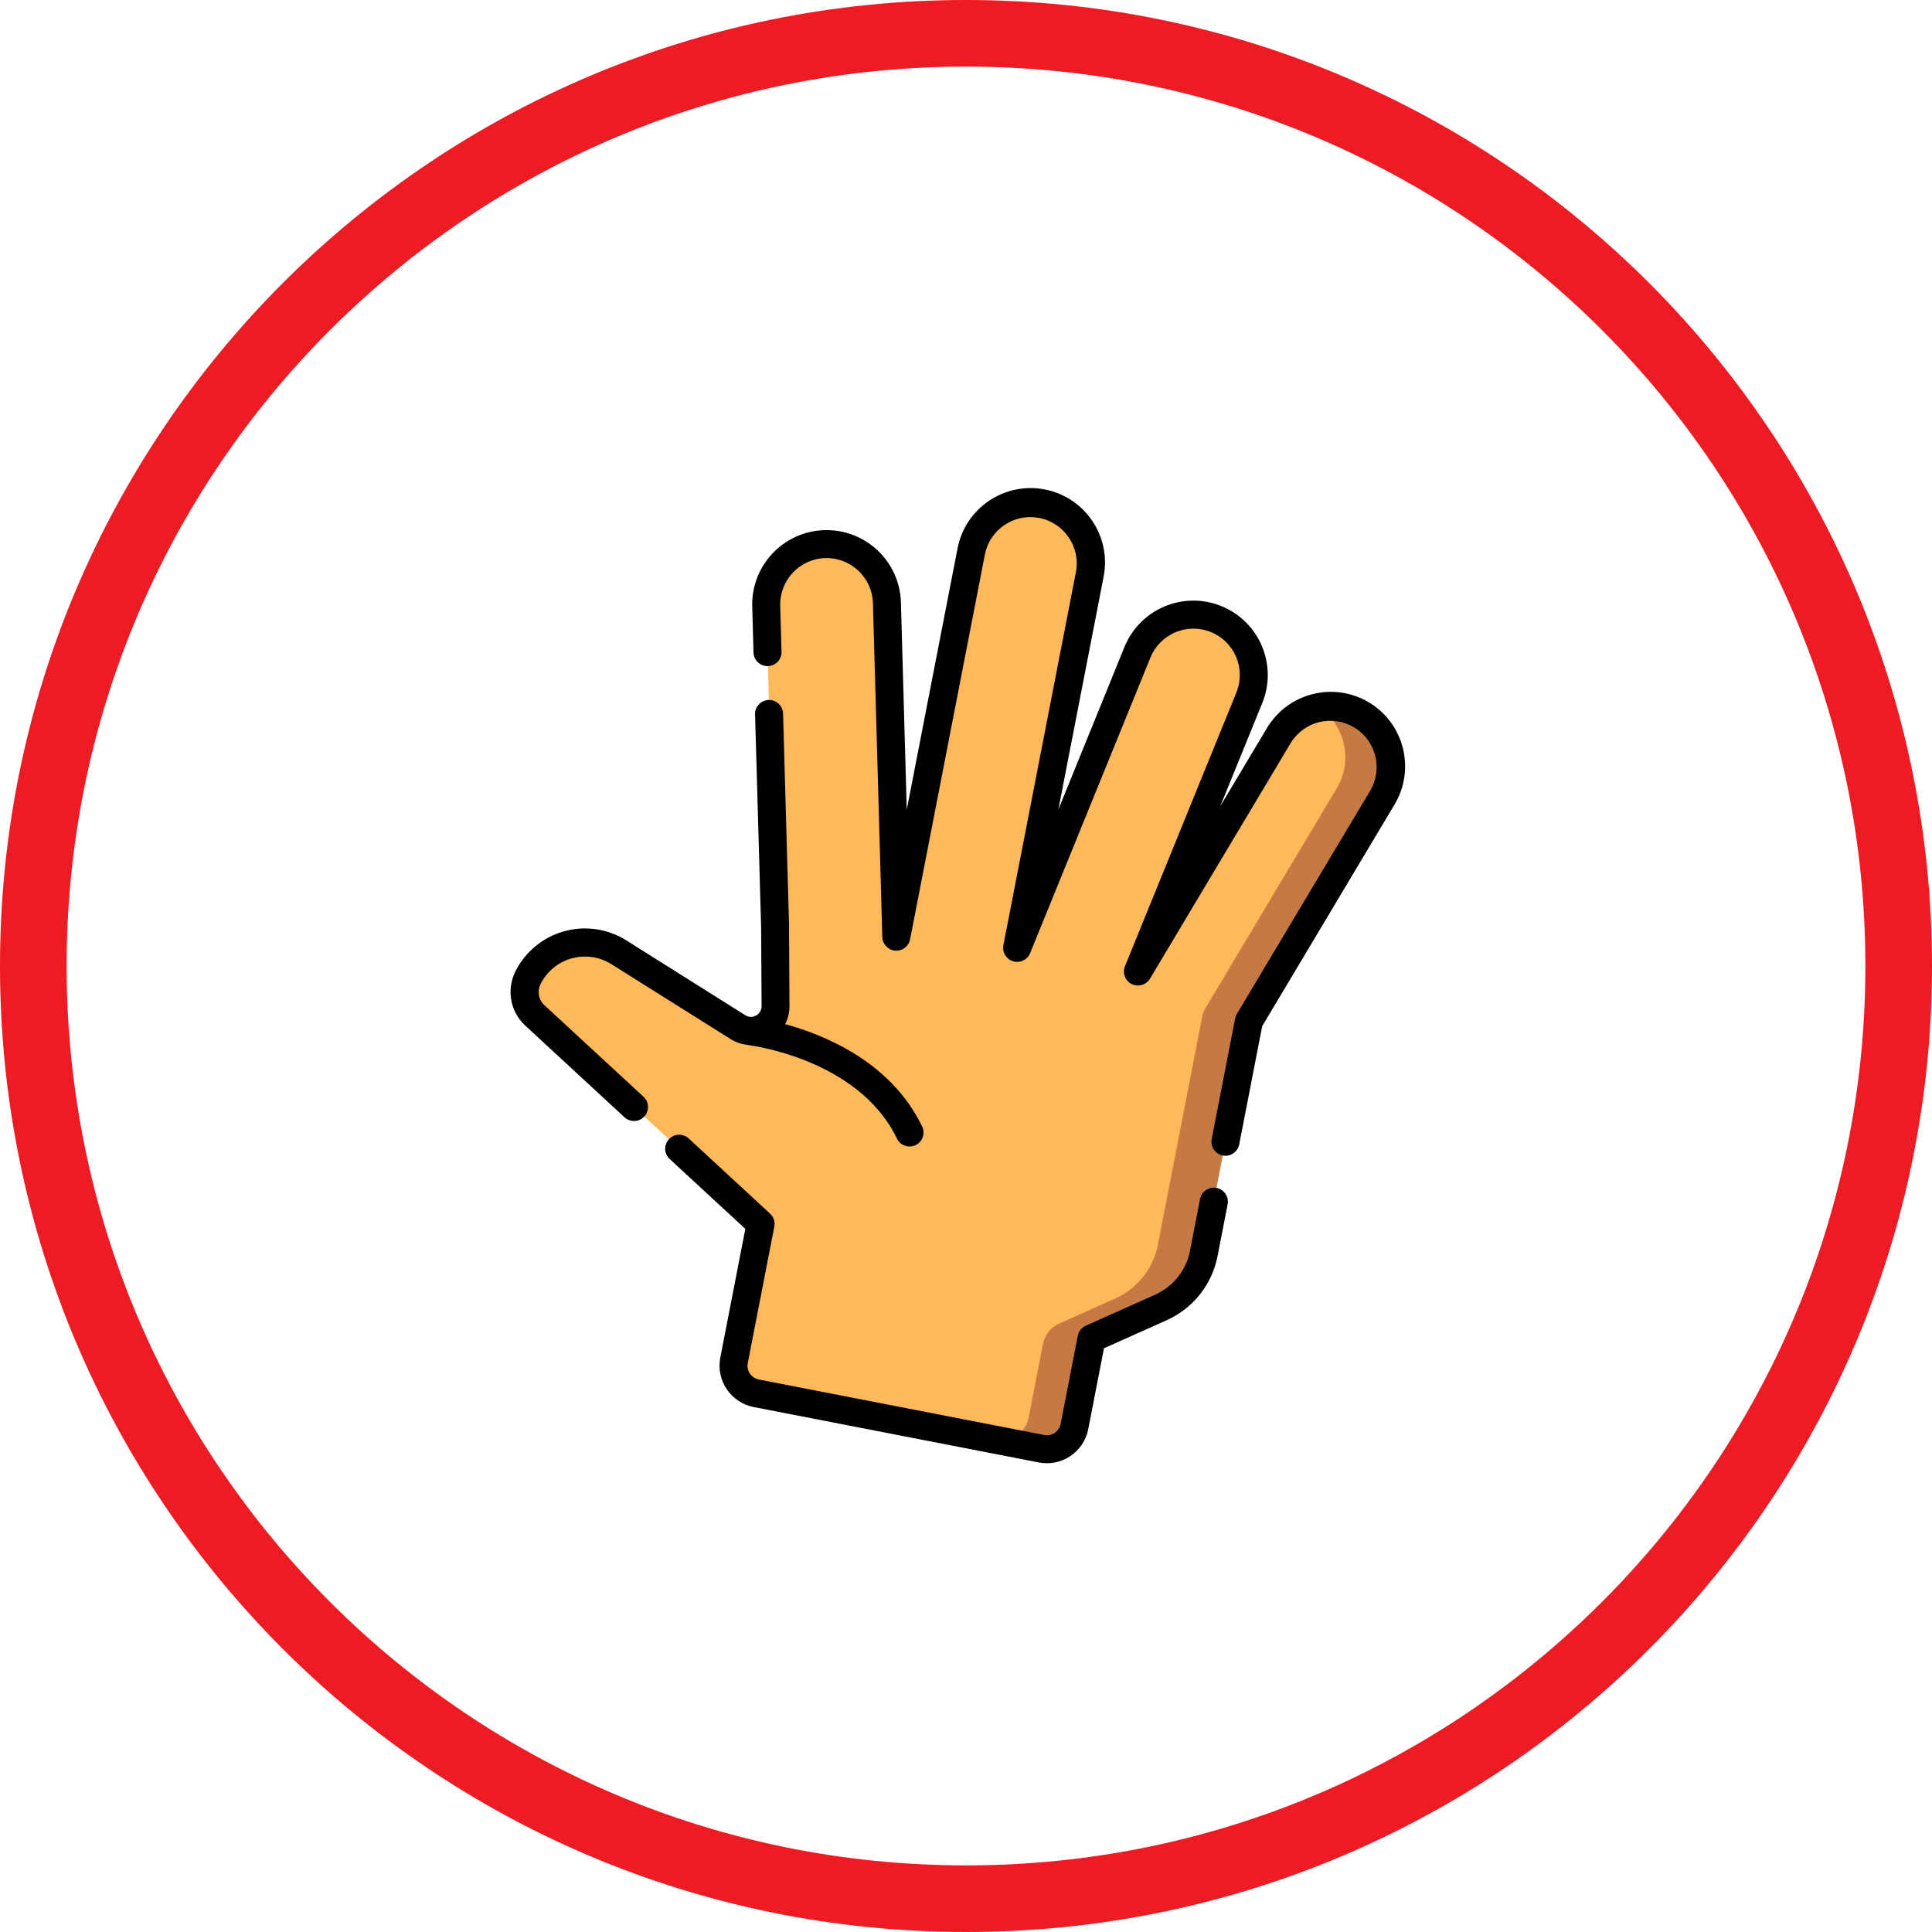
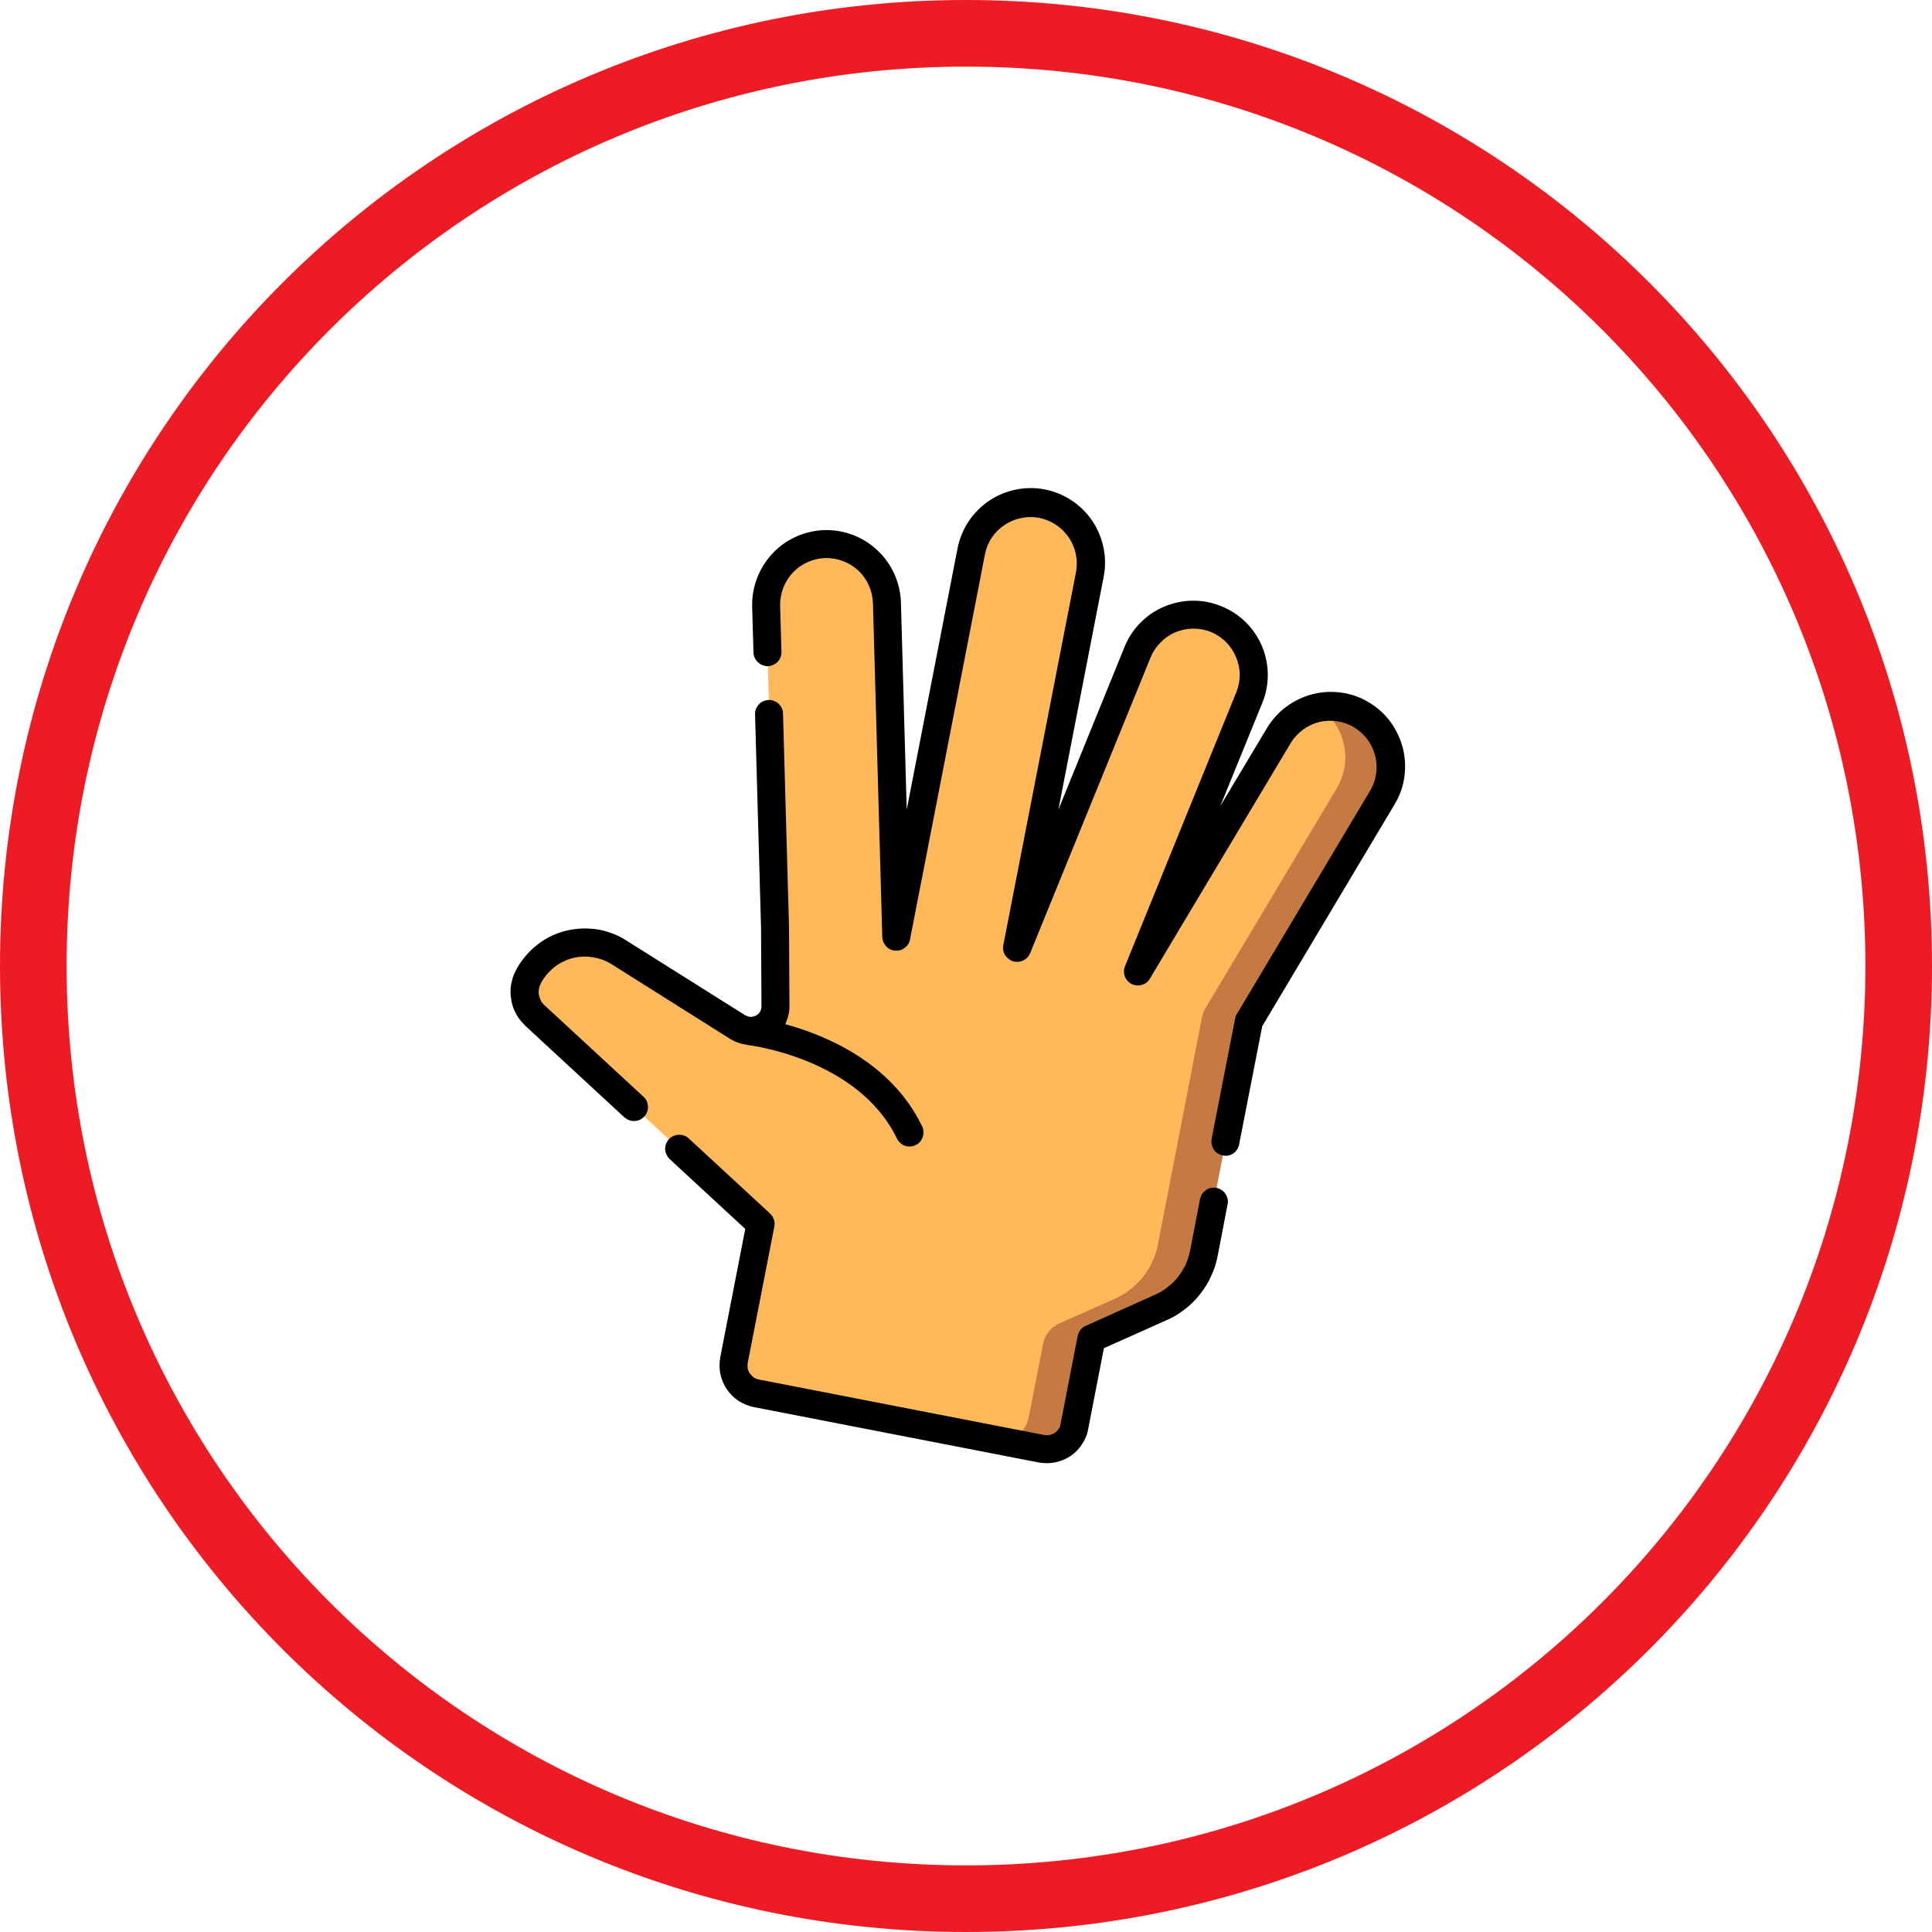
- <svg xmlns="http://www.w3.org/2000/svg" id="say_hi" data-name="say hi" width="87" height="87" viewBox="0 0 87 87">
-   <g id="crusel" transform="translate(-570 -365)">
-     <g id="Ellipse_1" data-name="Ellipse 1" transform="translate(570 365)" fill="none" stroke="#ed1b24" stroke-width="3">
-       <circle cx="43.5" cy="43.5" r="43.5" stroke="none" />
-       <circle cx="43.5" cy="43.5" r="42" fill="none" />
+ <svg xmlns="http://www.w3.org/2000/svg" viewBox="0 0 87 87" width="87" height="87">
+   <style>
+ 		tspan { white-space:pre }
+ 		.shp0 { fill: none } 
+ 		.shp1 { fill: none;stroke: #ed1b24;stroke-width: 3 } 
+ 		.shp2 { fill: #ffb95a } 
+ 		.shp3 { fill: #c57a44 } 
+ 		.shp4 { fill: #000000 } 
+ 	</style>
+   <g id="crusel">
+     <g id="Ellipse_1">
+       <path id="Layer" class="shp0" d="M43.5 87C19.44 87 0 67.56 0 43.5C0 19.44 19.44 0 43.5 0C67.56 0 87 19.44 87 43.5C87 67.56 67.56 87 43.5 87Z" />
+       <path id="Layer" class="shp1" d="M43.5 85.5C20.27 85.5 1.5 66.73 1.5 43.5C1.5 20.27 20.27 1.5 43.5 1.5C66.73 1.5 85.5 20.27 85.5 43.5C85.5 66.73 66.73 85.5 43.5 85.5Z" />
    </g>
-     <g id="hand" transform="translate(566.767 377.268) rotate(11)">
-       <g id="Group_13" data-name="Group 13" transform="translate(32.525 0.631)">
-         <path id="Path_8" data-name="Path 8" d="M74.033,14.255a2.745,2.745,0,0,0-1.974-.118,2.711,2.711,0,0,0-1.506,1.584L66.347,27.381l2.574-13.06a2.718,2.718,0,1,0-5.334-1.051l-2.778,14.1V10.218a2.718,2.718,0,0,0-5.437,0v17.7L52.086,13.235a2.718,2.718,0,1,0-5.306,1.187l3.154,14.1.7,3.5a1.109,1.109,0,0,1-1.487,1.251l-5.932-2.294a2.867,2.867,0,0,0-3.766,1.911,1.442,1.442,0,0,0,.591,1.59l11.8,7.3v6.263A1.262,1.262,0,0,0,53.1,49.3H64.092l1.934-.168a1.129,1.129,0,0,0,1.262-1.093V44l2.8-1.966a3.363,3.363,0,0,0,1.429-2.751V28.614L75.5,17.567A2.457,2.457,0,0,0,74.033,14.255Z" transform="translate(-39.394 -7.5)" fill="#ffb95a" />
-         <g id="Group_12" data-name="Group 12" transform="translate(24.698 6.425)">
-           <path id="Path_9" data-name="Path 9" d="M342.988,84.057a2.709,2.709,0,0,0-1.973.05,2.718,2.718,0,0,1,1.505,3.429l-3.911,10.839a1.261,1.261,0,0,0-.075.428v10.444A3.363,3.363,0,0,1,337.105,112l-2.261,1.589a1.262,1.262,0,0,0-.536,1.032v3.388a1.262,1.262,0,0,1-1.262,1.262h2.1a1.262,1.262,0,0,0,1.262-1.262v-4.043l2.8-1.966a3.363,3.363,0,0,0,1.429-2.751V98.584l3.986-11.047a2.718,2.718,0,0,0-1.635-3.48Z" transform="translate(-333.047 -83.895)" fill="#c57a44" />
+     <g id="hand">
+       <g id="Group_13">
+         <path id="Path_8" class="shp2" d="M61.29 32.33C61.15 32.24 61 32.15 60.85 32.08C60.7 32.01 60.54 31.95 60.38 31.91C60.21 31.87 60.05 31.84 59.88 31.83C59.71 31.82 59.54 31.82 59.37 31.84C59.19 31.88 59.01 31.94 58.84 32.01C58.67 32.09 58.5 32.18 58.35 32.29C58.2 32.4 58.05 32.52 57.93 32.66C57.8 32.8 57.69 32.95 57.59 33.11L51.24 43.75L56.26 31.42C56.53 30.76 56.52 30.01 56.24 29.34C55.96 28.68 55.43 28.15 54.76 27.88C54.1 27.61 53.35 27.61 52.68 27.89C52.02 28.17 51.49 28.71 51.22 29.37L45.8 42.68L49.08 25.85C49.21 25.14 49.06 24.41 48.66 23.81C48.26 23.21 47.63 22.8 46.93 22.66C46.22 22.52 45.49 22.67 44.89 23.08C44.29 23.48 43.88 24.1 43.74 24.81L40.36 42.19L39.94 27.14C39.92 26.42 39.61 25.74 39.09 25.25C38.56 24.75 37.87 24.48 37.14 24.5C36.42 24.52 35.74 24.83 35.25 25.35C34.75 25.88 34.48 26.58 34.5 27.3L34.91 41.74L34.93 45.31C34.93 45.51 34.88 45.7 34.78 45.87C34.68 46.05 34.53 46.19 34.36 46.28C34.18 46.38 33.99 46.43 33.79 46.42C33.59 46.42 33.4 46.36 33.23 46.25L27.84 42.87C27.51 42.66 27.13 42.53 26.74 42.47C26.34 42.42 25.94 42.45 25.56 42.56C25.18 42.67 24.82 42.85 24.52 43.11C24.21 43.36 23.96 43.67 23.78 44.03C23.72 44.16 23.67 44.31 23.65 44.46C23.62 44.61 23.62 44.76 23.65 44.91C23.67 45.06 23.72 45.2 23.79 45.34C23.86 45.47 23.95 45.59 24.06 45.7L34.25 55.12L33.06 61.27C33.02 61.43 33.03 61.6 33.06 61.76C33.09 61.92 33.16 62.07 33.25 62.21C33.34 62.35 33.46 62.46 33.6 62.55C33.74 62.65 33.89 62.71 34.05 62.74L44.84 64.84L46.77 65.04C46.92 65.09 47.08 65.11 47.24 65.09C47.39 65.07 47.54 65.02 47.68 64.95C47.82 64.87 47.94 64.76 48.03 64.63C48.12 64.51 48.19 64.36 48.22 64.21L48.99 60.25L52.11 58.85C52.36 58.74 52.59 58.6 52.8 58.44C53.02 58.27 53.21 58.08 53.37 57.87C53.54 57.66 53.68 57.43 53.8 57.19C53.91 56.94 53.99 56.69 54.04 56.42L56.08 45.95L62.1 35.86C62.29 35.58 62.42 35.27 62.49 34.93C62.55 34.6 62.54 34.25 62.47 33.92C62.39 33.59 62.25 33.28 62.04 33C61.84 32.73 61.58 32.5 61.29 32.33L61.29 32.33Z" />
+         <g id="Group_12">
+           <path id="Path_9" class="shp3" d="M61.32 32.17C61.18 32.08 61.02 32.01 60.86 31.95C60.71 31.89 60.54 31.85 60.38 31.82C60.21 31.79 60.04 31.78 59.87 31.78C59.71 31.79 59.54 31.81 59.37 31.84C59.66 32.03 59.91 32.28 60.1 32.56C60.3 32.85 60.44 33.17 60.51 33.5C60.59 33.84 60.6 34.19 60.55 34.53C60.49 34.87 60.37 35.2 60.2 35.49L54.29 45.39C54.27 45.42 54.25 45.45 54.24 45.48C54.22 45.52 54.21 45.55 54.19 45.58C54.18 45.62 54.17 45.65 54.16 45.69C54.15 45.72 54.14 45.76 54.13 45.79L52.14 56.05C52.09 56.31 52.01 56.57 51.89 56.81C51.78 57.06 51.64 57.29 51.47 57.5C51.31 57.71 51.11 57.9 50.9 58.06C50.69 58.23 50.46 58.37 50.21 58.48L47.69 59.6C47.6 59.65 47.51 59.7 47.43 59.76C47.35 59.82 47.28 59.89 47.22 59.97C47.16 60.05 47.1 60.14 47.06 60.23C47.02 60.32 46.99 60.42 46.97 60.52L46.32 63.84C46.29 64 46.23 64.16 46.13 64.3C46.04 64.43 45.93 64.55 45.79 64.65C45.65 64.74 45.5 64.8 45.33 64.84C45.17 64.87 45 64.87 44.84 64.84L46.9 65.24C47.07 65.27 47.23 65.27 47.4 65.24C47.56 65.2 47.71 65.14 47.85 65.05C47.99 64.95 48.1 64.84 48.2 64.7C48.29 64.56 48.35 64.4 48.38 64.24L49.15 60.27L52.28 58.88C52.52 58.77 52.75 58.63 52.97 58.46C53.18 58.3 53.37 58.11 53.54 57.9C53.7 57.69 53.85 57.46 53.96 57.21C54.07 56.97 54.15 56.71 54.21 56.45L56.24 45.98L62.26 35.9C62.44 35.59 62.56 35.25 62.62 34.9C62.67 34.54 62.65 34.18 62.56 33.84C62.48 33.49 62.32 33.17 62.11 32.88C61.89 32.59 61.63 32.35 61.32 32.17L61.32 32.17Z" />
        </g>
      </g>
-       <g id="Group_14" data-name="Group 14" transform="translate(31.894)">
-         <path id="Path_10" data-name="Path 10" d="M147.106,6.625a3.353,3.353,0,0,0-4.287,2.014l-1.39,3.852.969-4.916a3.349,3.349,0,1,0-6.572-1.3L134.3,14.034V3.349a3.349,3.349,0,0,0-6.7,0V15.342l-2.039-9.114a3.349,3.349,0,1,0-6.537,1.462l.456,2.039a.631.631,0,0,0,1.231-.275l-.456-2.039A2.088,2.088,0,0,1,124.33,6.5l3.285,14.685a.631.631,0,0,0,1.246-.138V3.349a2.088,2.088,0,0,1,4.175,0V20.5a.631.631,0,0,0,1.25.122l2.778-14.1a2.088,2.088,0,1,1,4.1.807l-2.574,13.06a.631.631,0,0,0,1.212.336l4.207-11.659a2.088,2.088,0,0,1,3.927,1.417L143.947,21.53a.629.629,0,0,0-.037.214V27.28a.631.631,0,1,0,1.262,0V21.855l3.948-10.943a3.353,3.353,0,0,0-2.014-4.287Z" transform="translate(-111.622)" />
-         <path id="Path_11" data-name="Path 11" d="M153.94,349.553a.631.631,0,0,0-.631.631v2.379a2.735,2.735,0,0,1-1.161,2.235l-2.8,1.966a.631.631,0,0,0-.268.516v4.043a.631.631,0,0,1-.631.631H135.358a.631.631,0,0,1-.631-.631V355.06a.631.631,0,0,0-.3-.536l-4.26-2.634a.631.631,0,0,0-.663,1.073l3.961,2.449v5.911a1.9,1.9,0,0,0,1.892,1.892h13.095a1.9,1.9,0,0,0,1.892-1.892v-3.715l2.529-1.778a4,4,0,0,0,1.7-3.267v-2.379a.631.631,0,0,0-.631-.631Z" transform="translate(-121.021 -320.154)" />
-         <path id="Path_12" data-name="Path 12" d="M38.7,157.089l-5.191-3.21a.808.808,0,0,1-.325-.89,2.236,2.236,0,0,1,2.932-1.493l5.932,2.294a1.746,1.746,0,0,0,.746.116.65.65,0,0,0,.093,0c.049,0,4.937-.357,7.351,2.82a.631.631,0,1,0,1-.763c-1.921-2.528-5.03-3.159-6.9-3.3a1.74,1.74,0,0,0,.036-.837l-.7-3.5,0-.014-2.1-9.377a.631.631,0,0,0-1.231.275l2.1,9.37.7,3.494a.478.478,0,0,1-.641.539l-5.938-2.3a3.5,3.5,0,0,0-4.6,2.331,2.067,2.067,0,0,0,.849,2.286l.017.011,5.2,3.216a.631.631,0,1,0,.664-1.073Z" transform="translate(-31.894 -126.799)" />
+       <g id="Group_14">
+         <path id="Path_10" class="shp4" d="M61.64 31.63C61.27 31.4 60.85 31.25 60.41 31.19C59.98 31.13 59.53 31.15 59.11 31.26C58.68 31.37 58.28 31.56 57.93 31.82C57.57 32.08 57.28 32.41 57.05 32.79L54.95 36.3L56.84 31.66C57.18 30.84 57.17 29.92 56.83 29.1C56.48 28.28 55.83 27.63 55 27.3C54.18 26.96 53.26 26.97 52.44 27.31C51.62 27.65 50.97 28.31 50.64 29.13L47.66 36.46L49.7 25.97C49.87 25.1 49.68 24.19 49.19 23.46C48.69 22.72 47.92 22.21 47.05 22.04C46.18 21.87 45.27 22.06 44.54 22.55C43.8 23.05 43.29 23.82 43.12 24.69L40.83 36.46L40.57 27.13C40.54 26.24 40.17 25.4 39.52 24.79C38.88 24.18 38.02 23.85 37.13 23.87C36.24 23.9 35.4 24.27 34.79 24.92C34.18 25.57 33.85 26.43 33.87 27.31L33.93 29.4C33.94 29.57 34.02 29.72 34.14 29.83C34.26 29.94 34.42 30 34.58 30C34.74 29.99 34.9 29.92 35.01 29.81C35.13 29.69 35.19 29.53 35.19 29.37L35.13 27.28C35.12 26.73 35.32 26.19 35.7 25.79C36.08 25.38 36.61 25.15 37.16 25.13C37.72 25.12 38.25 25.32 38.66 25.7C39.06 26.08 39.29 26.61 39.31 27.16L39.73 42.2C39.74 42.36 39.8 42.5 39.91 42.62C40.01 42.73 40.16 42.8 40.31 42.81C40.47 42.82 40.62 42.78 40.74 42.68C40.87 42.59 40.95 42.46 40.98 42.3L44.36 24.93C44.47 24.4 44.79 23.93 45.25 23.63C45.71 23.33 46.26 23.22 46.8 23.32C47.33 23.43 47.81 23.74 48.12 24.19C48.43 24.64 48.55 25.19 48.46 25.73L45.18 42.56C45.15 42.72 45.18 42.88 45.26 43.01C45.35 43.14 45.47 43.24 45.62 43.29C45.77 43.33 45.94 43.32 46.08 43.25C46.22 43.18 46.33 43.07 46.39 42.92L51.81 29.61C52.02 29.1 52.42 28.69 52.93 28.47C53.44 28.26 54.01 28.25 54.53 28.46C55.04 28.67 55.45 29.08 55.66 29.59C55.88 30.1 55.88 30.67 55.67 31.18L50.66 43.51C50.6 43.66 50.6 43.82 50.65 43.97C50.71 44.12 50.82 44.24 50.96 44.31C51.1 44.38 51.27 44.4 51.42 44.35C51.57 44.31 51.7 44.21 51.78 44.07L58.14 33.43C58.43 32.97 58.89 32.64 59.42 32.51C59.95 32.39 60.51 32.47 60.97 32.75C61.44 33.03 61.78 33.48 61.92 34.01C62.06 34.54 61.99 35.1 61.72 35.57L55.7 45.66C55.69 45.67 55.68 45.69 55.67 45.7C55.66 45.72 55.66 45.74 55.65 45.75C55.64 45.77 55.64 45.79 55.63 45.81C55.63 45.82 55.62 45.84 55.62 45.86L54.56 51.29C54.53 51.46 54.57 51.63 54.66 51.77C54.75 51.91 54.9 52 55.06 52.03C55.23 52.07 55.4 52.03 55.54 51.94C55.68 51.84 55.77 51.7 55.8 51.53L56.84 46.21L62.8 36.22C63.03 35.84 63.18 35.42 63.24 34.99C63.3 34.55 63.28 34.11 63.17 33.68C63.06 33.26 62.87 32.86 62.61 32.5C62.35 32.15 62.02 31.85 61.64 31.63L61.64 31.63Z" />
+         <path id="Path_11" class="shp4" d="M54.78 53.49C54.7 53.48 54.61 53.48 54.53 53.49C54.45 53.51 54.38 53.54 54.31 53.59C54.24 53.64 54.18 53.7 54.13 53.76C54.09 53.83 54.06 53.91 54.04 53.99L53.59 56.33C53.54 56.54 53.48 56.75 53.39 56.95C53.29 57.15 53.18 57.33 53.04 57.51C52.91 57.68 52.75 57.83 52.58 57.96C52.41 58.1 52.22 58.21 52.02 58.3L48.9 59.7C48.85 59.72 48.81 59.74 48.77 59.77C48.73 59.8 48.69 59.84 48.66 59.88C48.63 59.92 48.6 59.96 48.58 60.01C48.56 60.05 48.54 60.1 48.53 60.15L47.76 64.12C47.75 64.2 47.72 64.28 47.67 64.35C47.62 64.42 47.57 64.48 47.5 64.52C47.43 64.57 47.35 64.6 47.27 64.62C47.19 64.63 47.1 64.63 47.02 64.62L34.17 62.12C34.09 62.11 34.01 62.07 33.94 62.03C33.88 61.98 33.82 61.92 33.77 61.85C33.72 61.79 33.69 61.71 33.67 61.63C33.66 61.55 33.66 61.46 33.67 61.38L34.87 55.23C34.88 55.18 34.88 55.13 34.88 55.07C34.88 55.02 34.87 54.97 34.85 54.92C34.83 54.87 34.81 54.82 34.78 54.77C34.75 54.73 34.72 54.69 34.68 54.65L31 51.25C30.87 51.14 30.71 51.09 30.55 51.1C30.39 51.11 30.23 51.18 30.12 51.3C30.01 51.42 29.95 51.58 29.95 51.74C29.96 51.91 30.03 52.06 30.14 52.18L33.56 55.34L32.43 61.14C32.39 61.38 32.39 61.64 32.44 61.88C32.49 62.12 32.59 62.35 32.73 62.56C32.87 62.76 33.04 62.94 33.25 63.08C33.46 63.21 33.69 63.31 33.93 63.36L46.79 65.86C47.03 65.9 47.28 65.9 47.52 65.85C47.77 65.8 48 65.7 48.2 65.57C48.41 65.43 48.59 65.25 48.72 65.04C48.86 64.84 48.96 64.6 49 64.36L49.71 60.71L52.53 59.45C52.83 59.32 53.1 59.16 53.35 58.96C53.61 58.77 53.83 58.54 54.03 58.29C54.23 58.04 54.4 57.77 54.53 57.48C54.67 57.19 54.77 56.88 54.83 56.57L55.28 54.23C55.3 54.15 55.3 54.07 55.28 53.99C55.26 53.91 55.23 53.83 55.18 53.76C55.14 53.69 55.08 53.63 55.01 53.59C54.94 53.54 54.86 53.51 54.78 53.49L54.78 53.49Z" />
+         <path id="Path_12" class="shp4" d="M28.98 49.39L24.49 45.24C24.43 45.18 24.38 45.12 24.35 45.04C24.31 44.96 24.28 44.88 24.27 44.8C24.25 44.72 24.25 44.63 24.27 44.55C24.28 44.47 24.31 44.38 24.34 44.31C24.48 44.03 24.68 43.79 24.92 43.59C25.15 43.39 25.43 43.25 25.73 43.16C26.02 43.08 26.34 43.05 26.64 43.1C26.95 43.14 27.24 43.24 27.51 43.4L32.89 46.79C32.95 46.82 33 46.85 33.06 46.88C33.12 46.91 33.17 46.93 33.23 46.95C33.29 46.97 33.35 46.99 33.42 47.01C33.48 47.02 33.54 47.03 33.6 47.04C33.61 47.04 33.62 47.05 33.63 47.05C33.63 47.05 33.64 47.05 33.65 47.05C33.66 47.05 33.66 47.06 33.67 47.06C33.68 47.06 33.69 47.06 33.69 47.06C33.74 47.07 38.61 47.65 40.37 51.23C40.44 51.39 40.57 51.52 40.73 51.59C40.9 51.65 41.08 51.64 41.24 51.56C41.4 51.49 41.51 51.34 41.56 51.18C41.61 51.01 41.59 50.82 41.5 50.67C40.1 47.82 37.16 46.61 35.36 46.12C35.39 46.05 35.42 45.99 35.44 45.92C35.47 45.86 35.49 45.79 35.5 45.72C35.52 45.65 35.53 45.58 35.54 45.51C35.55 45.44 35.55 45.37 35.55 45.3L35.53 41.73L35.53 41.72L35.26 32.11C35.25 31.95 35.18 31.8 35.06 31.69C34.94 31.58 34.78 31.52 34.61 31.52C34.45 31.53 34.29 31.59 34.18 31.71C34.07 31.83 34 31.98 34 32.15L34.27 41.75L34.29 45.31C34.29 45.4 34.27 45.48 34.23 45.55C34.19 45.63 34.12 45.69 34.05 45.73C33.97 45.77 33.89 45.79 33.8 45.79C33.72 45.79 33.64 45.76 33.56 45.72L28.17 42.33C27.76 42.07 27.3 41.91 26.82 41.84C26.34 41.78 25.85 41.81 25.38 41.94C24.92 42.07 24.48 42.3 24.11 42.61C23.74 42.92 23.43 43.3 23.21 43.74C23.11 43.93 23.05 44.14 23.01 44.36C22.98 44.57 22.98 44.79 23.02 45C23.05 45.22 23.12 45.43 23.22 45.62C23.32 45.81 23.45 45.99 23.61 46.14L23.62 46.16L28.11 50.31C28.24 50.42 28.4 50.49 28.57 50.48C28.74 50.48 28.9 50.4 29.01 50.28C29.13 50.15 29.19 49.99 29.18 49.82C29.17 49.65 29.1 49.49 28.97 49.38L28.98 49.39Z" />
      </g>
    </g>
  </g>
</svg>
